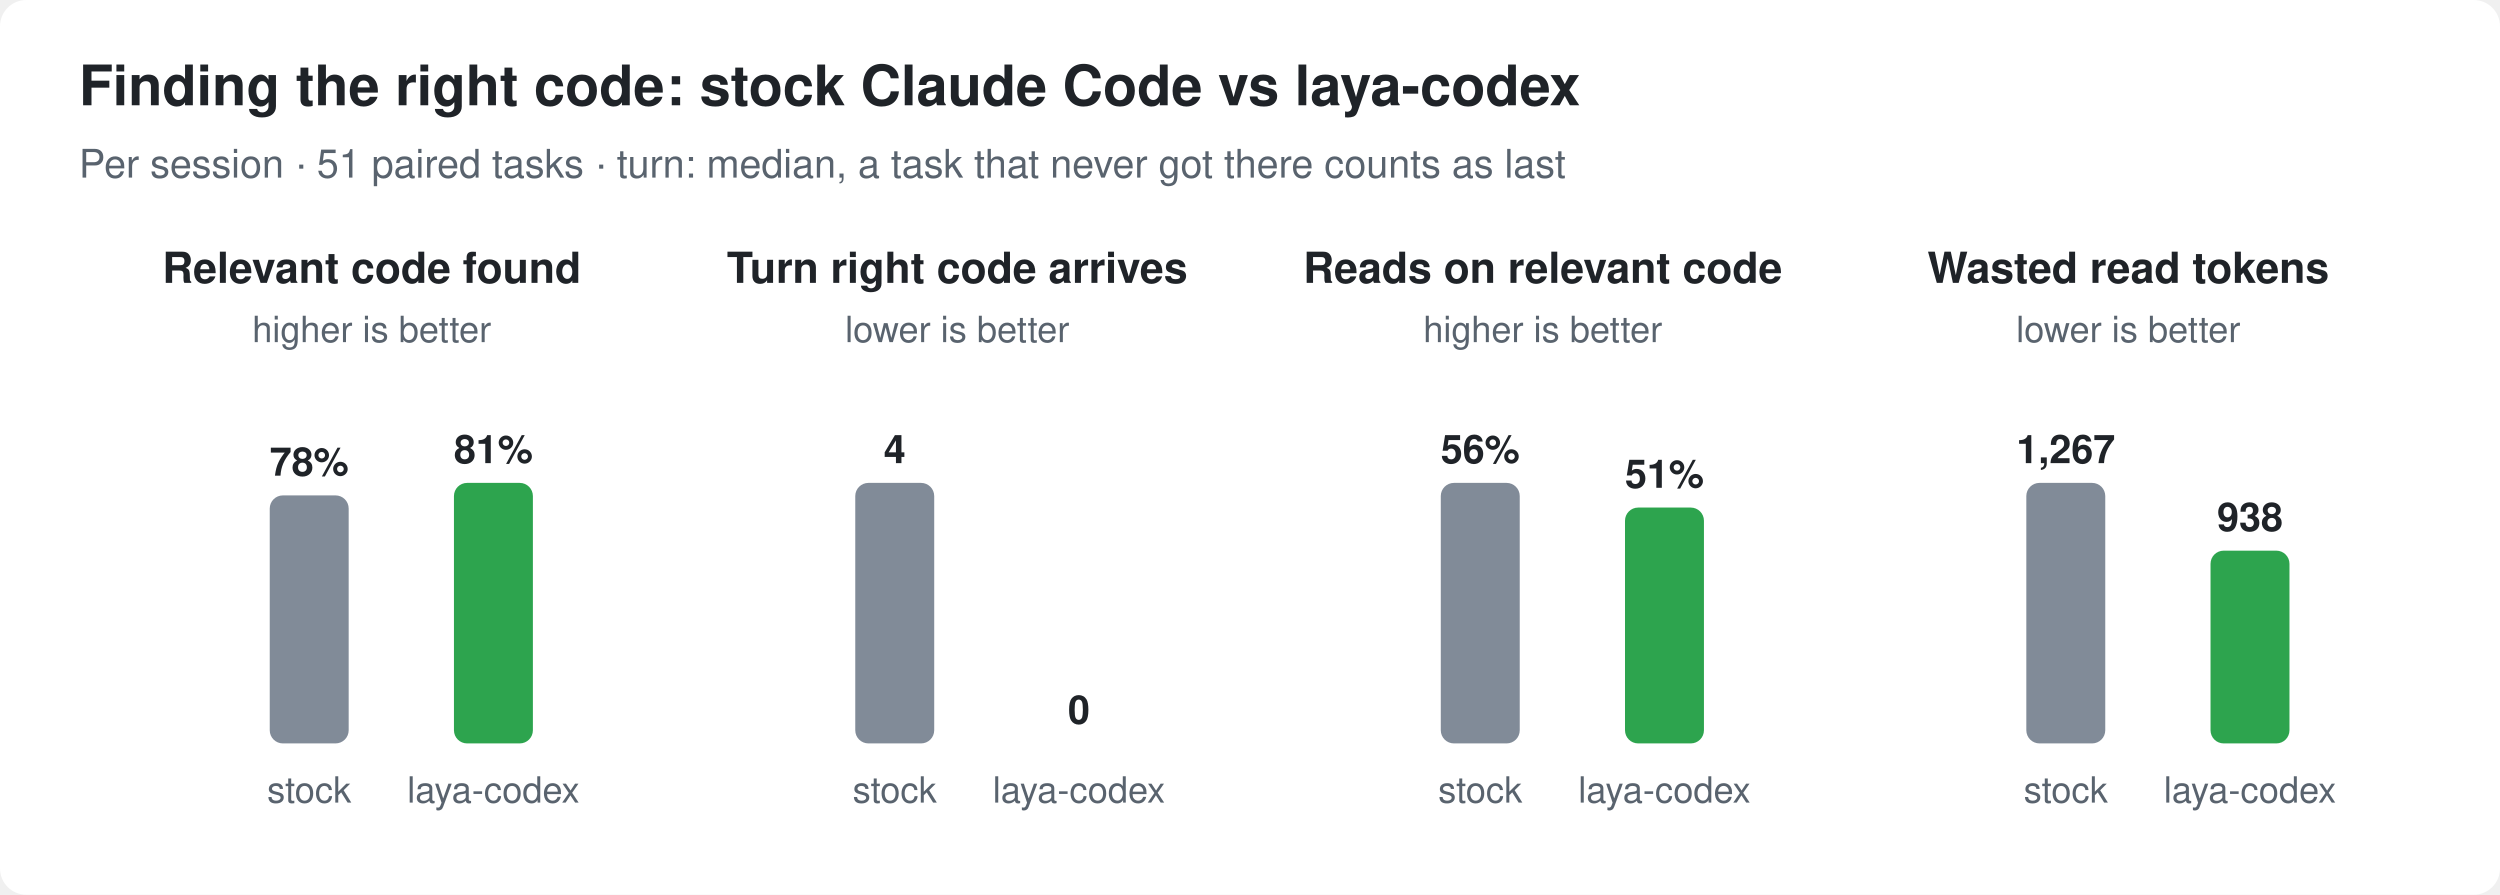
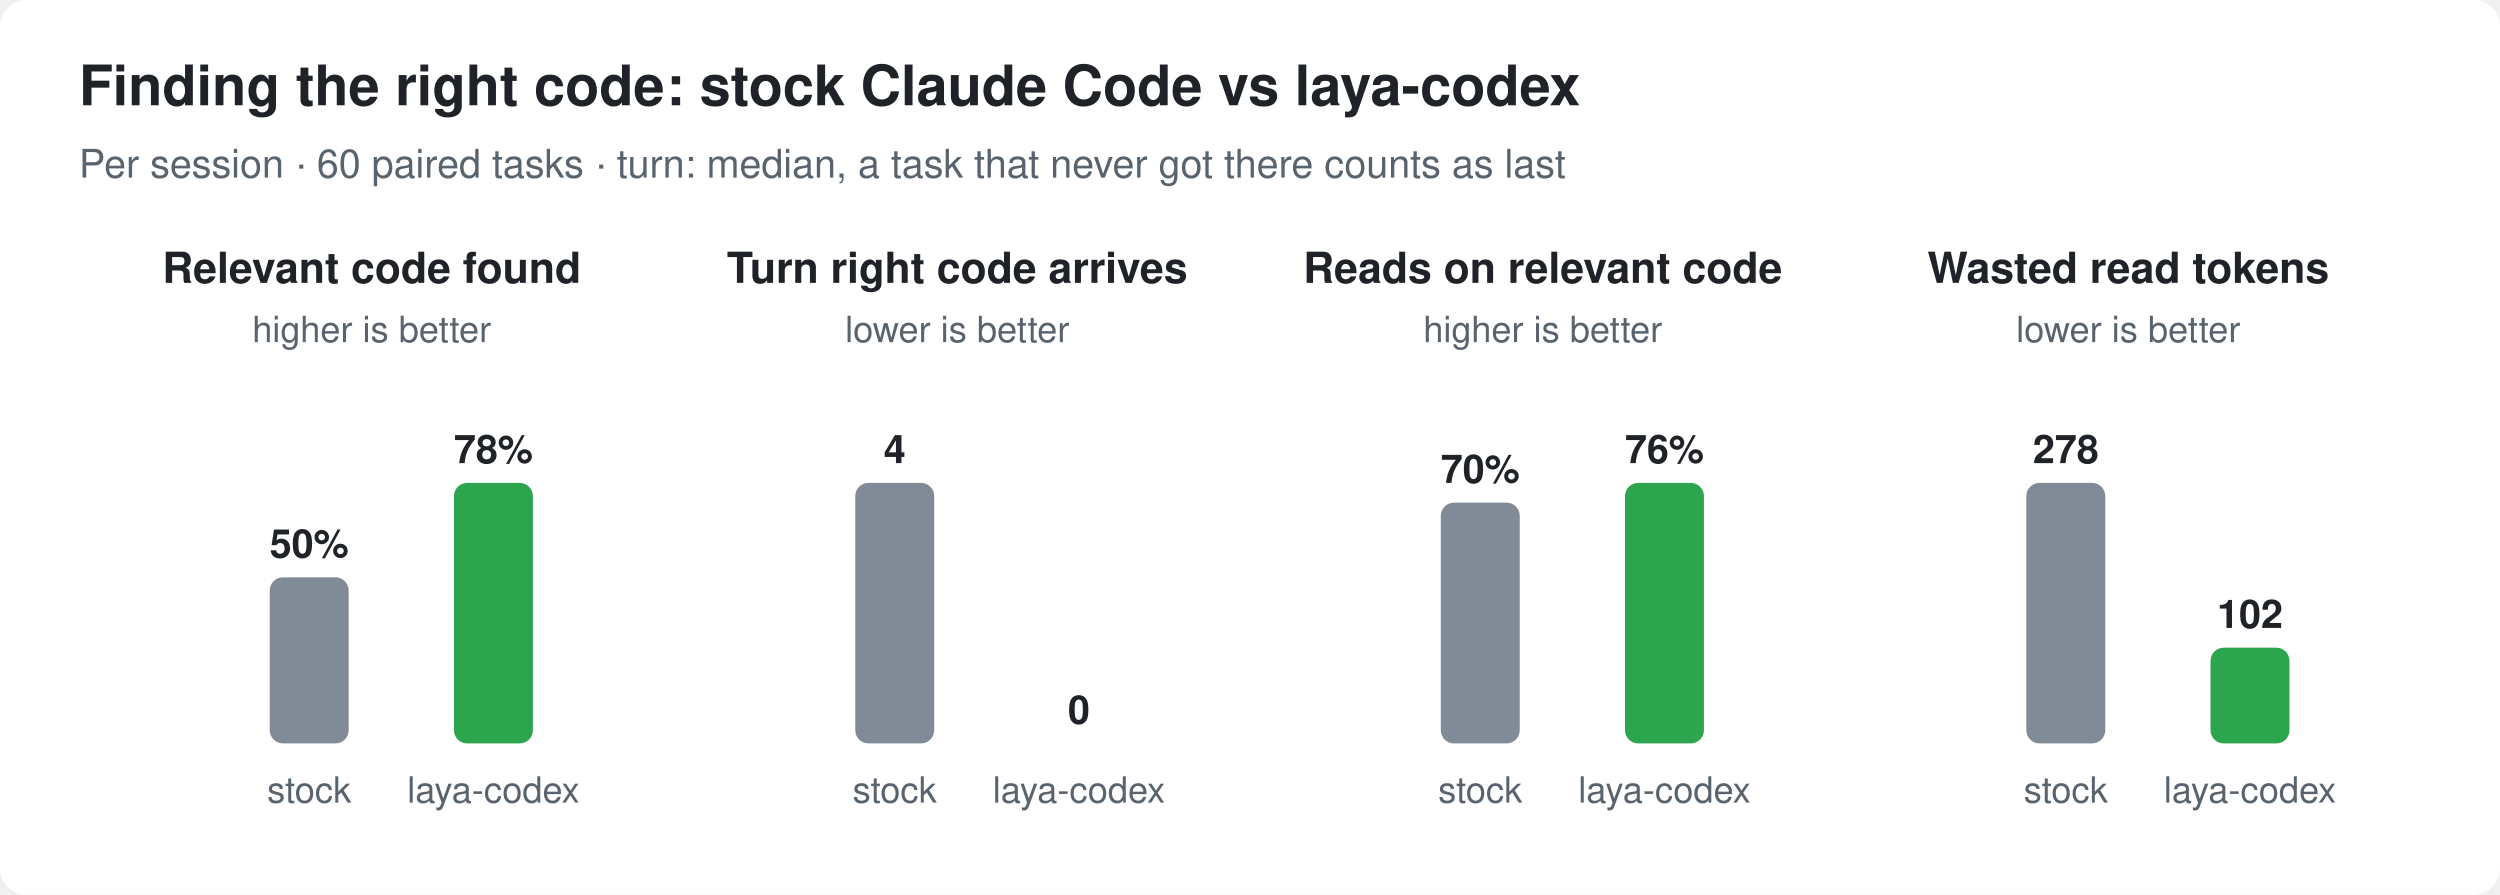
<svg xmlns="http://www.w3.org/2000/svg" width="760" height="272" viewBox="0 0 760 272" role="img" aria-label="laya-codex benchmark: read behaviour">
  <rect width="760" height="272" rx="8" fill="#ffffff" />
  <text x="24.0" y="32.0" font-family="-apple-system,BlinkMacSystemFont,'Segoe UI',Helvetica,Arial,sans-serif" font-size="17" fill="#1f2328" text-anchor="start" font-weight="600">Finding the right code: stock Claude Code vs laya-codex</text>
-   <text x="24.0" y="54.0" font-family="-apple-system,BlinkMacSystemFont,'Segoe UI',Helvetica,Arial,sans-serif" font-size="12" fill="#59636e" text-anchor="start" font-weight="normal">Per session · 51 paired tasks · turn: median, a task that never got there counts as last</text>
+   <text x="24.0" y="54.0" font-family="-apple-system,BlinkMacSystemFont,'Segoe UI',Helvetica,Arial,sans-serif" font-size="12" fill="#59636e" text-anchor="start" font-weight="normal">Per session · 60 paired tasks · turn: median, a task that never got there counts as last</text>
  <text x="113.0" y="86.0" font-family="-apple-system,BlinkMacSystemFont,'Segoe UI',Helvetica,Arial,sans-serif" font-size="13" fill="#1f2328" text-anchor="middle" font-weight="600">Relevant code found</text>
  <text x="113.0" y="104.0" font-family="-apple-system,BlinkMacSystemFont,'Segoe UI',Helvetica,Arial,sans-serif" font-size="11" fill="#59636e" text-anchor="middle" font-weight="normal">higher is better</text>
-   <rect x="82.0" y="150.6" width="24" height="75.4" rx="4" fill="#818b98" />
-   <text x="94.0" y="144.6" font-family="-apple-system,BlinkMacSystemFont,'Segoe UI',Helvetica,Arial,sans-serif" font-size="12" fill="#1f2328" text-anchor="middle" font-weight="600">78%</text>
+   <rect x="82.0" y="175.5" width="24" height="50.5" rx="4" fill="#818b98" />
+   <text x="94.0" y="169.5" font-family="-apple-system,BlinkMacSystemFont,'Segoe UI',Helvetica,Arial,sans-serif" font-size="12" fill="#1f2328" text-anchor="middle" font-weight="600">50%</text>
  <text x="94.0" y="244.0" font-family="-apple-system,BlinkMacSystemFont,'Segoe UI',Helvetica,Arial,sans-serif" font-size="11" fill="#59636e" text-anchor="middle" font-weight="normal">stock</text>
  <rect x="138.0" y="146.8" width="24" height="79.2" rx="4" fill="#2da44e" />
-   <text x="150.0" y="140.8" font-family="-apple-system,BlinkMacSystemFont,'Segoe UI',Helvetica,Arial,sans-serif" font-size="12" fill="#1f2328" text-anchor="middle" font-weight="600">81%</text>
+   <text x="150.0" y="140.8" font-family="-apple-system,BlinkMacSystemFont,'Segoe UI',Helvetica,Arial,sans-serif" font-size="12" fill="#1f2328" text-anchor="middle" font-weight="600">78%</text>
  <text x="150.0" y="244.0" font-family="-apple-system,BlinkMacSystemFont,'Segoe UI',Helvetica,Arial,sans-serif" font-size="11" fill="#59636e" text-anchor="middle" font-weight="normal">laya-codex</text>
  <text x="291.0" y="86.0" font-family="-apple-system,BlinkMacSystemFont,'Segoe UI',Helvetica,Arial,sans-serif" font-size="13" fill="#1f2328" text-anchor="middle" font-weight="600">Turn right code arrives</text>
  <text x="291.0" y="104.0" font-family="-apple-system,BlinkMacSystemFont,'Segoe UI',Helvetica,Arial,sans-serif" font-size="11" fill="#59636e" text-anchor="middle" font-weight="normal">lower is better</text>
  <rect x="260.0" y="146.8" width="24" height="79.2" rx="4" fill="#818b98" />
  <text x="272.0" y="140.8" font-family="-apple-system,BlinkMacSystemFont,'Segoe UI',Helvetica,Arial,sans-serif" font-size="12" fill="#1f2328" text-anchor="middle" font-weight="600">4</text>
  <text x="272.0" y="244.0" font-family="-apple-system,BlinkMacSystemFont,'Segoe UI',Helvetica,Arial,sans-serif" font-size="11" fill="#59636e" text-anchor="middle" font-weight="normal">stock</text>
  <rect x="316.0" y="226.0" width="24" height="0.0" rx="4" fill="#2da44e" />
  <text x="328.0" y="220.0" font-family="-apple-system,BlinkMacSystemFont,'Segoe UI',Helvetica,Arial,sans-serif" font-size="12" fill="#1f2328" text-anchor="middle" font-weight="600">0</text>
  <text x="328.0" y="244.0" font-family="-apple-system,BlinkMacSystemFont,'Segoe UI',Helvetica,Arial,sans-serif" font-size="11" fill="#59636e" text-anchor="middle" font-weight="normal">laya-codex</text>
  <text x="469.0" y="86.0" font-family="-apple-system,BlinkMacSystemFont,'Segoe UI',Helvetica,Arial,sans-serif" font-size="13" fill="#1f2328" text-anchor="middle" font-weight="600">Reads on relevant code</text>
  <text x="469.0" y="104.0" font-family="-apple-system,BlinkMacSystemFont,'Segoe UI',Helvetica,Arial,sans-serif" font-size="11" fill="#59636e" text-anchor="middle" font-weight="normal">higher is better</text>
-   <rect x="438.0" y="146.8" width="24" height="79.2" rx="4" fill="#818b98" />
-   <text x="450.0" y="140.8" font-family="-apple-system,BlinkMacSystemFont,'Segoe UI',Helvetica,Arial,sans-serif" font-size="12" fill="#1f2328" text-anchor="middle" font-weight="600">56%</text>
+   <rect x="438.0" y="152.8" width="24" height="73.2" rx="4" fill="#818b98" />
+   <text x="450.0" y="146.8" font-family="-apple-system,BlinkMacSystemFont,'Segoe UI',Helvetica,Arial,sans-serif" font-size="12" fill="#1f2328" text-anchor="middle" font-weight="600">70%</text>
  <text x="450.0" y="244.0" font-family="-apple-system,BlinkMacSystemFont,'Segoe UI',Helvetica,Arial,sans-serif" font-size="11" fill="#59636e" text-anchor="middle" font-weight="normal">stock</text>
-   <rect x="494.0" y="154.3" width="24" height="71.7" rx="4" fill="#2da44e" />
-   <text x="506.0" y="148.3" font-family="-apple-system,BlinkMacSystemFont,'Segoe UI',Helvetica,Arial,sans-serif" font-size="12" fill="#1f2328" text-anchor="middle" font-weight="600">51%</text>
+   <rect x="494.0" y="146.8" width="24" height="79.2" rx="4" fill="#2da44e" />
+   <text x="506.0" y="140.8" font-family="-apple-system,BlinkMacSystemFont,'Segoe UI',Helvetica,Arial,sans-serif" font-size="12" fill="#1f2328" text-anchor="middle" font-weight="600">76%</text>
  <text x="506.0" y="244.0" font-family="-apple-system,BlinkMacSystemFont,'Segoe UI',Helvetica,Arial,sans-serif" font-size="11" fill="#59636e" text-anchor="middle" font-weight="normal">laya-codex</text>
  <text x="647.0" y="86.0" font-family="-apple-system,BlinkMacSystemFont,'Segoe UI',Helvetica,Arial,sans-serif" font-size="13" fill="#1f2328" text-anchor="middle" font-weight="600">Wasted read tokens</text>
  <text x="647.0" y="104.0" font-family="-apple-system,BlinkMacSystemFont,'Segoe UI',Helvetica,Arial,sans-serif" font-size="11" fill="#59636e" text-anchor="middle" font-weight="normal">lower is better</text>
  <rect x="616.0" y="146.8" width="24" height="79.2" rx="4" fill="#818b98" />
-   <text x="628.0" y="140.8" font-family="-apple-system,BlinkMacSystemFont,'Segoe UI',Helvetica,Arial,sans-serif" font-size="12" fill="#1f2328" text-anchor="middle" font-weight="600">1,267</text>
+   <text x="628.0" y="140.8" font-family="-apple-system,BlinkMacSystemFont,'Segoe UI',Helvetica,Arial,sans-serif" font-size="12" fill="#1f2328" text-anchor="middle" font-weight="600">278</text>
  <text x="628.0" y="244.0" font-family="-apple-system,BlinkMacSystemFont,'Segoe UI',Helvetica,Arial,sans-serif" font-size="11" fill="#59636e" text-anchor="middle" font-weight="normal">stock</text>
-   <rect x="672.0" y="167.4" width="24" height="58.6" rx="4" fill="#2da44e" />
-   <text x="684.0" y="161.4" font-family="-apple-system,BlinkMacSystemFont,'Segoe UI',Helvetica,Arial,sans-serif" font-size="12" fill="#1f2328" text-anchor="middle" font-weight="600">938</text>
+   <rect x="672.0" y="196.9" width="24" height="29.1" rx="4" fill="#2da44e" />
+   <text x="684.0" y="190.9" font-family="-apple-system,BlinkMacSystemFont,'Segoe UI',Helvetica,Arial,sans-serif" font-size="12" fill="#1f2328" text-anchor="middle" font-weight="600">102</text>
  <text x="684.0" y="244.0" font-family="-apple-system,BlinkMacSystemFont,'Segoe UI',Helvetica,Arial,sans-serif" font-size="11" fill="#59636e" text-anchor="middle" font-weight="normal">laya-codex</text>
</svg>
